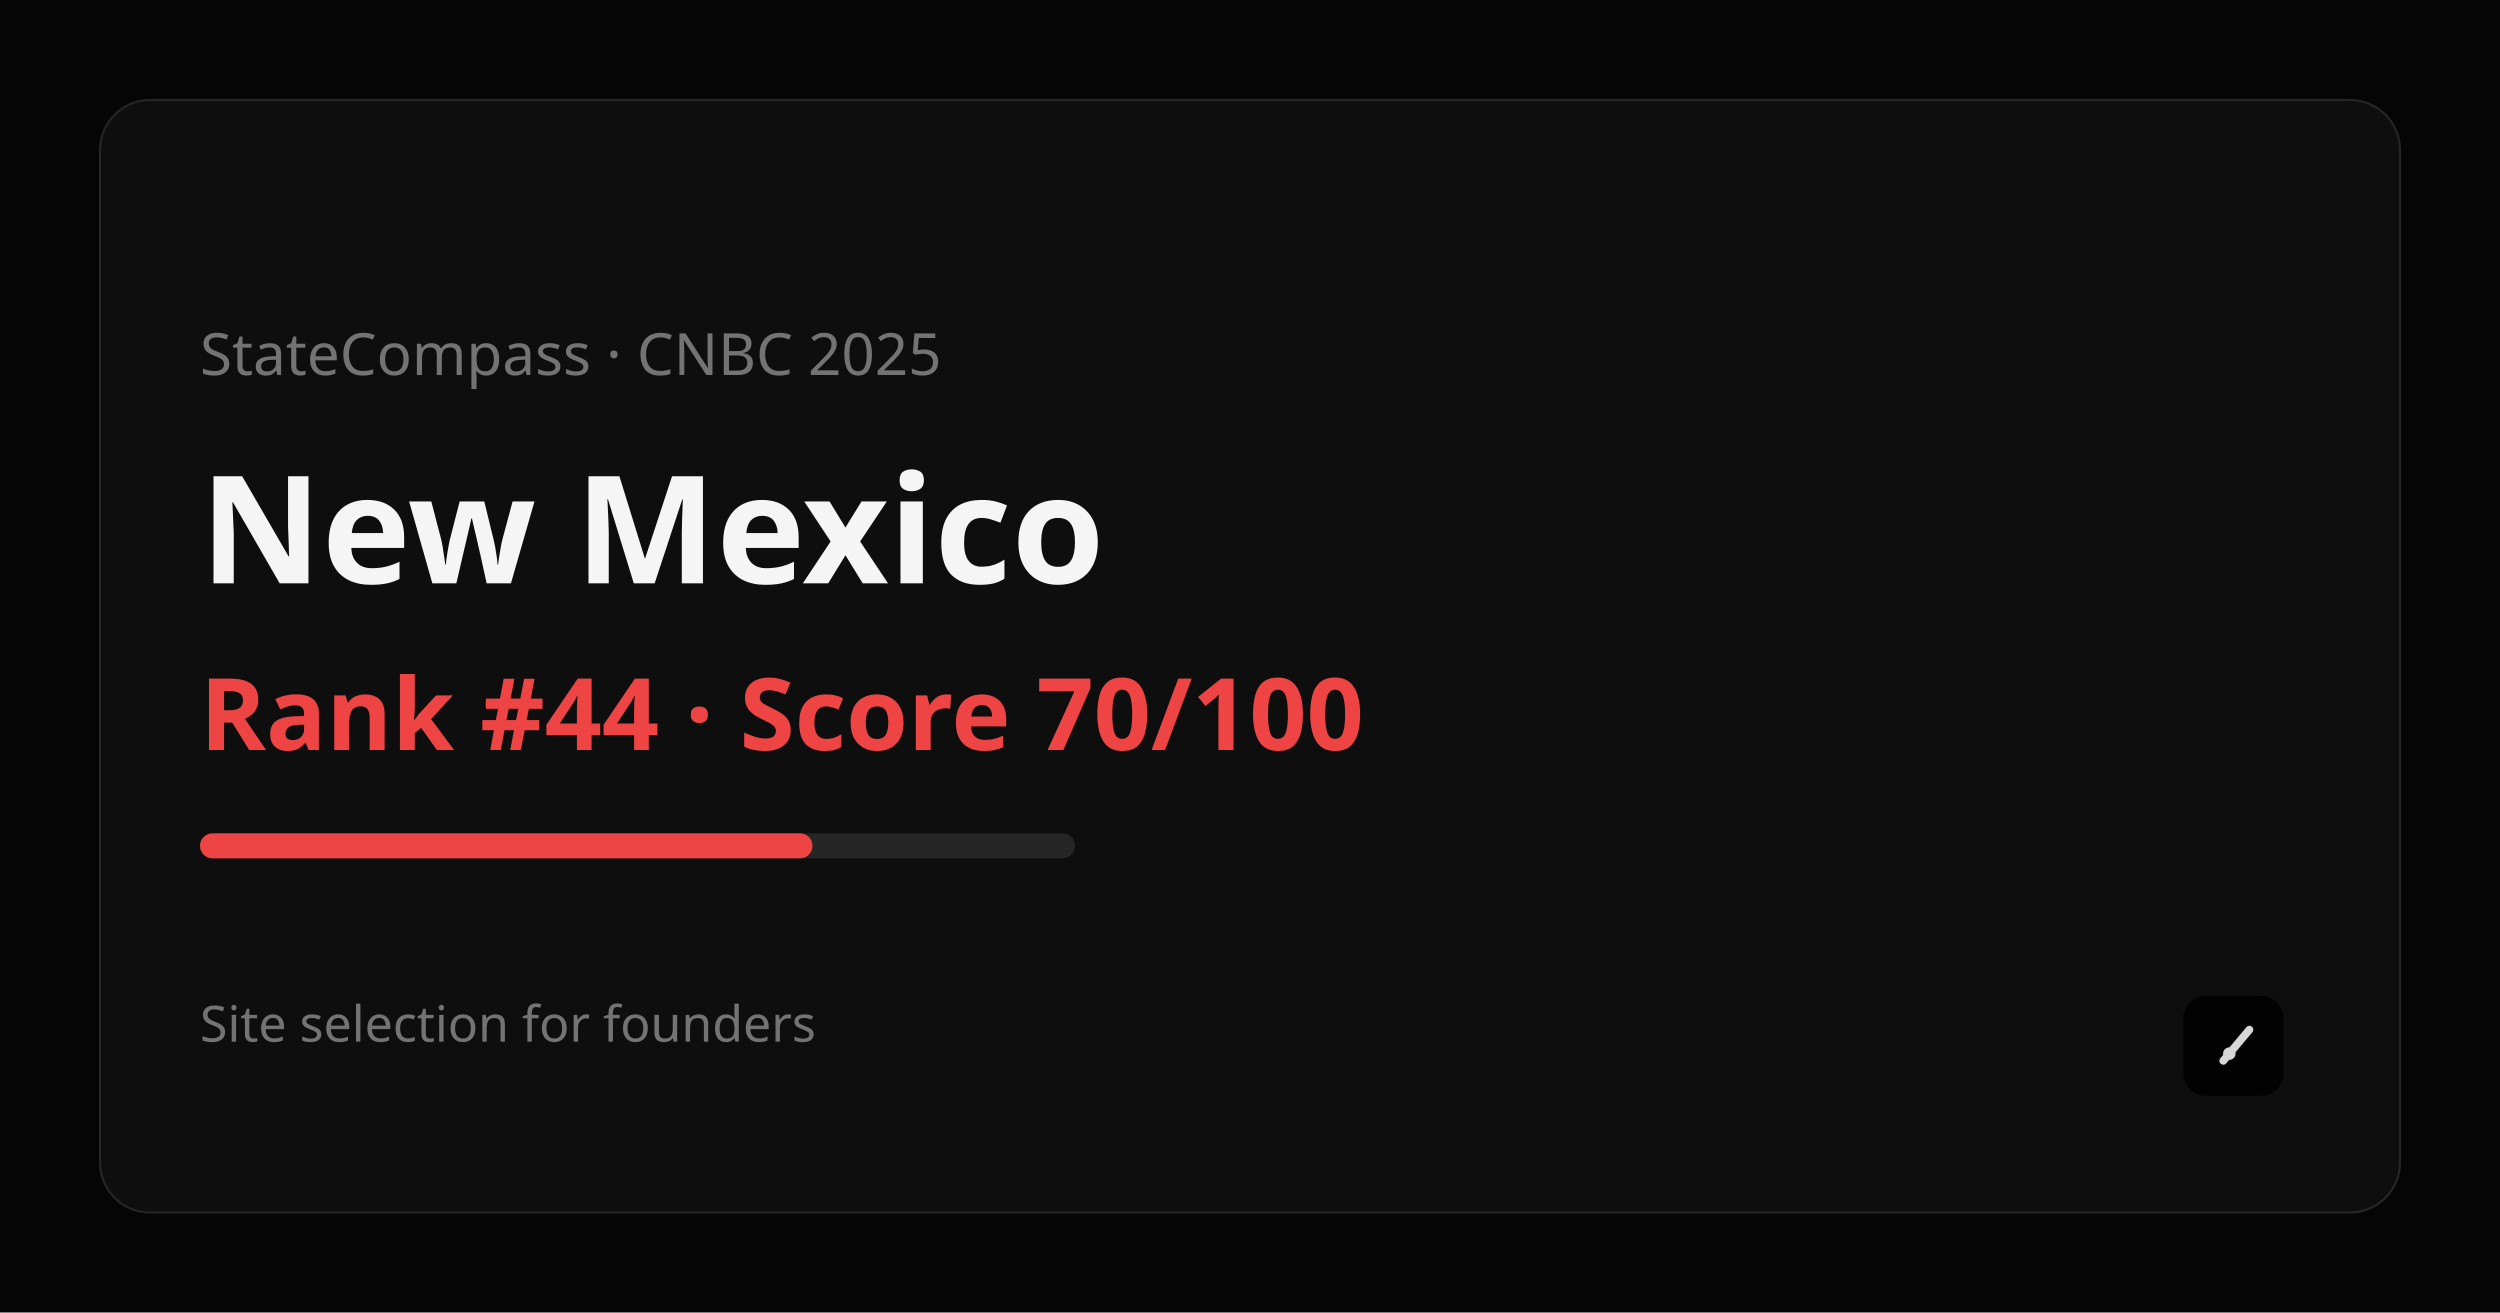
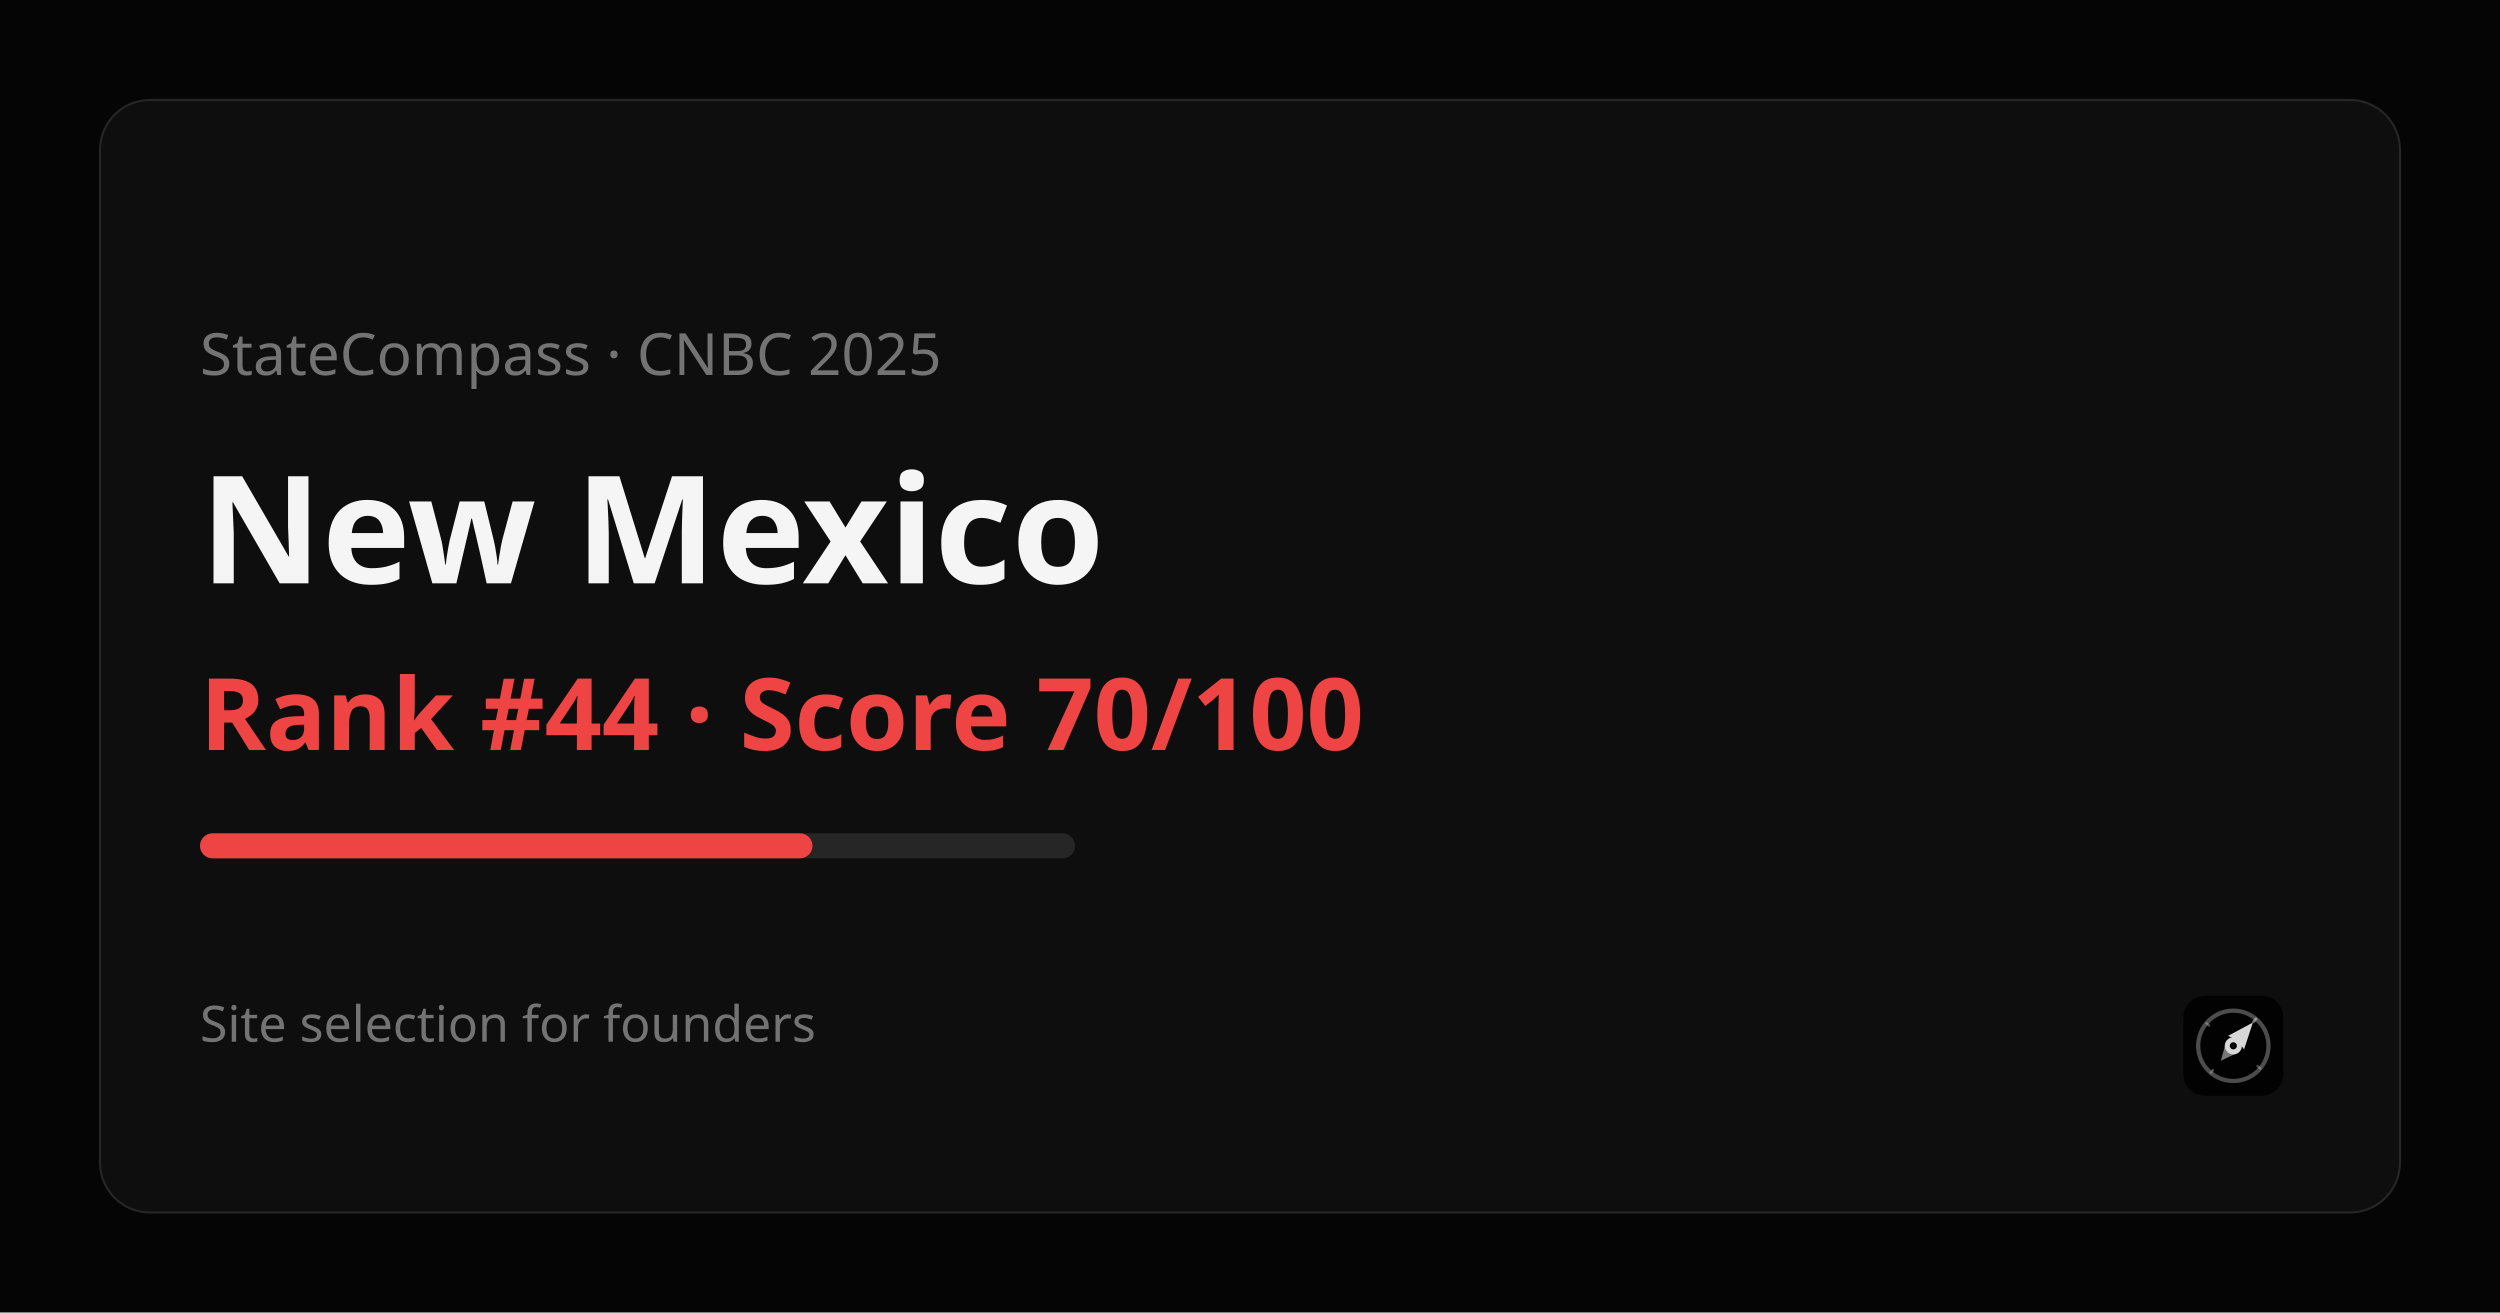
<svg xmlns="http://www.w3.org/2000/svg" width="1200" height="630" viewBox="0 0 1200 630">
  <rect width="1200" height="630" fill="#050505" />
  <rect x="48" y="48" width="1104" height="534" rx="24" fill="#0e0e0e" stroke="#262626" />
  <text x="96" y="180" fill="#737373" font-family="system-ui,sans-serif" font-size="28">StateCompass · CNBC 2025</text>
  <text x="96" y="280" fill="#f5f5f5" font-family="system-ui,sans-serif" font-size="72" font-weight="700">New Mexico</text>
  <text x="96" y="360" fill="#ef4444" font-family="system-ui,sans-serif" font-size="48" font-weight="600">Rank #44 · Score 70/100</text>
  <rect x="96" y="400" width="420" height="12" rx="6" fill="#262626" />
  <rect x="96" y="400" width="294" height="12" rx="6" fill="#ef4444" />
  <text x="96" y="500" fill="#737373" font-family="system-ui,sans-serif" font-size="24">Site selection for founders</text>
  <g transform="translate(1104, 534)" opacity="0.85">
    <g transform="translate(-56, -56)">
      <rect width="48" height="48" rx="10.5" fill="#000000" />
-       <g transform="translate(24.00,25.44) rotate(40)">
-         <line x1="0" y1="3.00" x2="0" y2="-12.00" stroke="#fafafa" stroke-width="3.75" stroke-linecap="round" />
-         <line x1="0" y1="3.00" x2="0" y2="7.50" stroke="#fafafa" stroke-width="3.75" stroke-linecap="round" />
-         <circle cx="0" cy="3.00" r="3.00" fill="#fafafa" />
+       <g transform="translate(24.00,24.00) rotate(40)">
+         <circle cx="0" cy="0" r="16.88" fill="none" stroke="#fafafa" stroke-width="2.03" opacity="0.35" />
+         <line x1="0" y1="-16.88" x2="0" y2="-15.15" stroke="#fafafa" stroke-width="1.35" stroke-linecap="round" opacity="0.55" />
+         <line x1="16.88" y1="0" x2="15.15" y2="0" stroke="#fafafa" stroke-width="1.12" stroke-linecap="round" opacity="0.35" />
+         <line x1="0" y1="16.88" x2="0" y2="15.15" stroke="#fafafa" stroke-width="1.12" stroke-linecap="round" opacity="0.35" />
+         <line x1="-16.88" y1="0" x2="-15.15" y2="0" stroke="#fafafa" stroke-width="1.12" stroke-linecap="round" opacity="0.35" />
+         <path d="M 0,-14.62 L -5.03,-2.03 L 0,-3.22 L 5.03,-2.03 Z" fill="#fafafa" />
+         <path d="M 0,9.38 L -3.53,1.58 L 0,0.22 L 3.53,1.58 Z" fill="#8a8a8a" />
+         <circle cx="0" cy="0" r="4.12" fill="#fafafa" />
+         <circle cx="0" cy="0" r="1.72" fill="#000000" />
      </g>
    </g>
  </g>
</svg>
